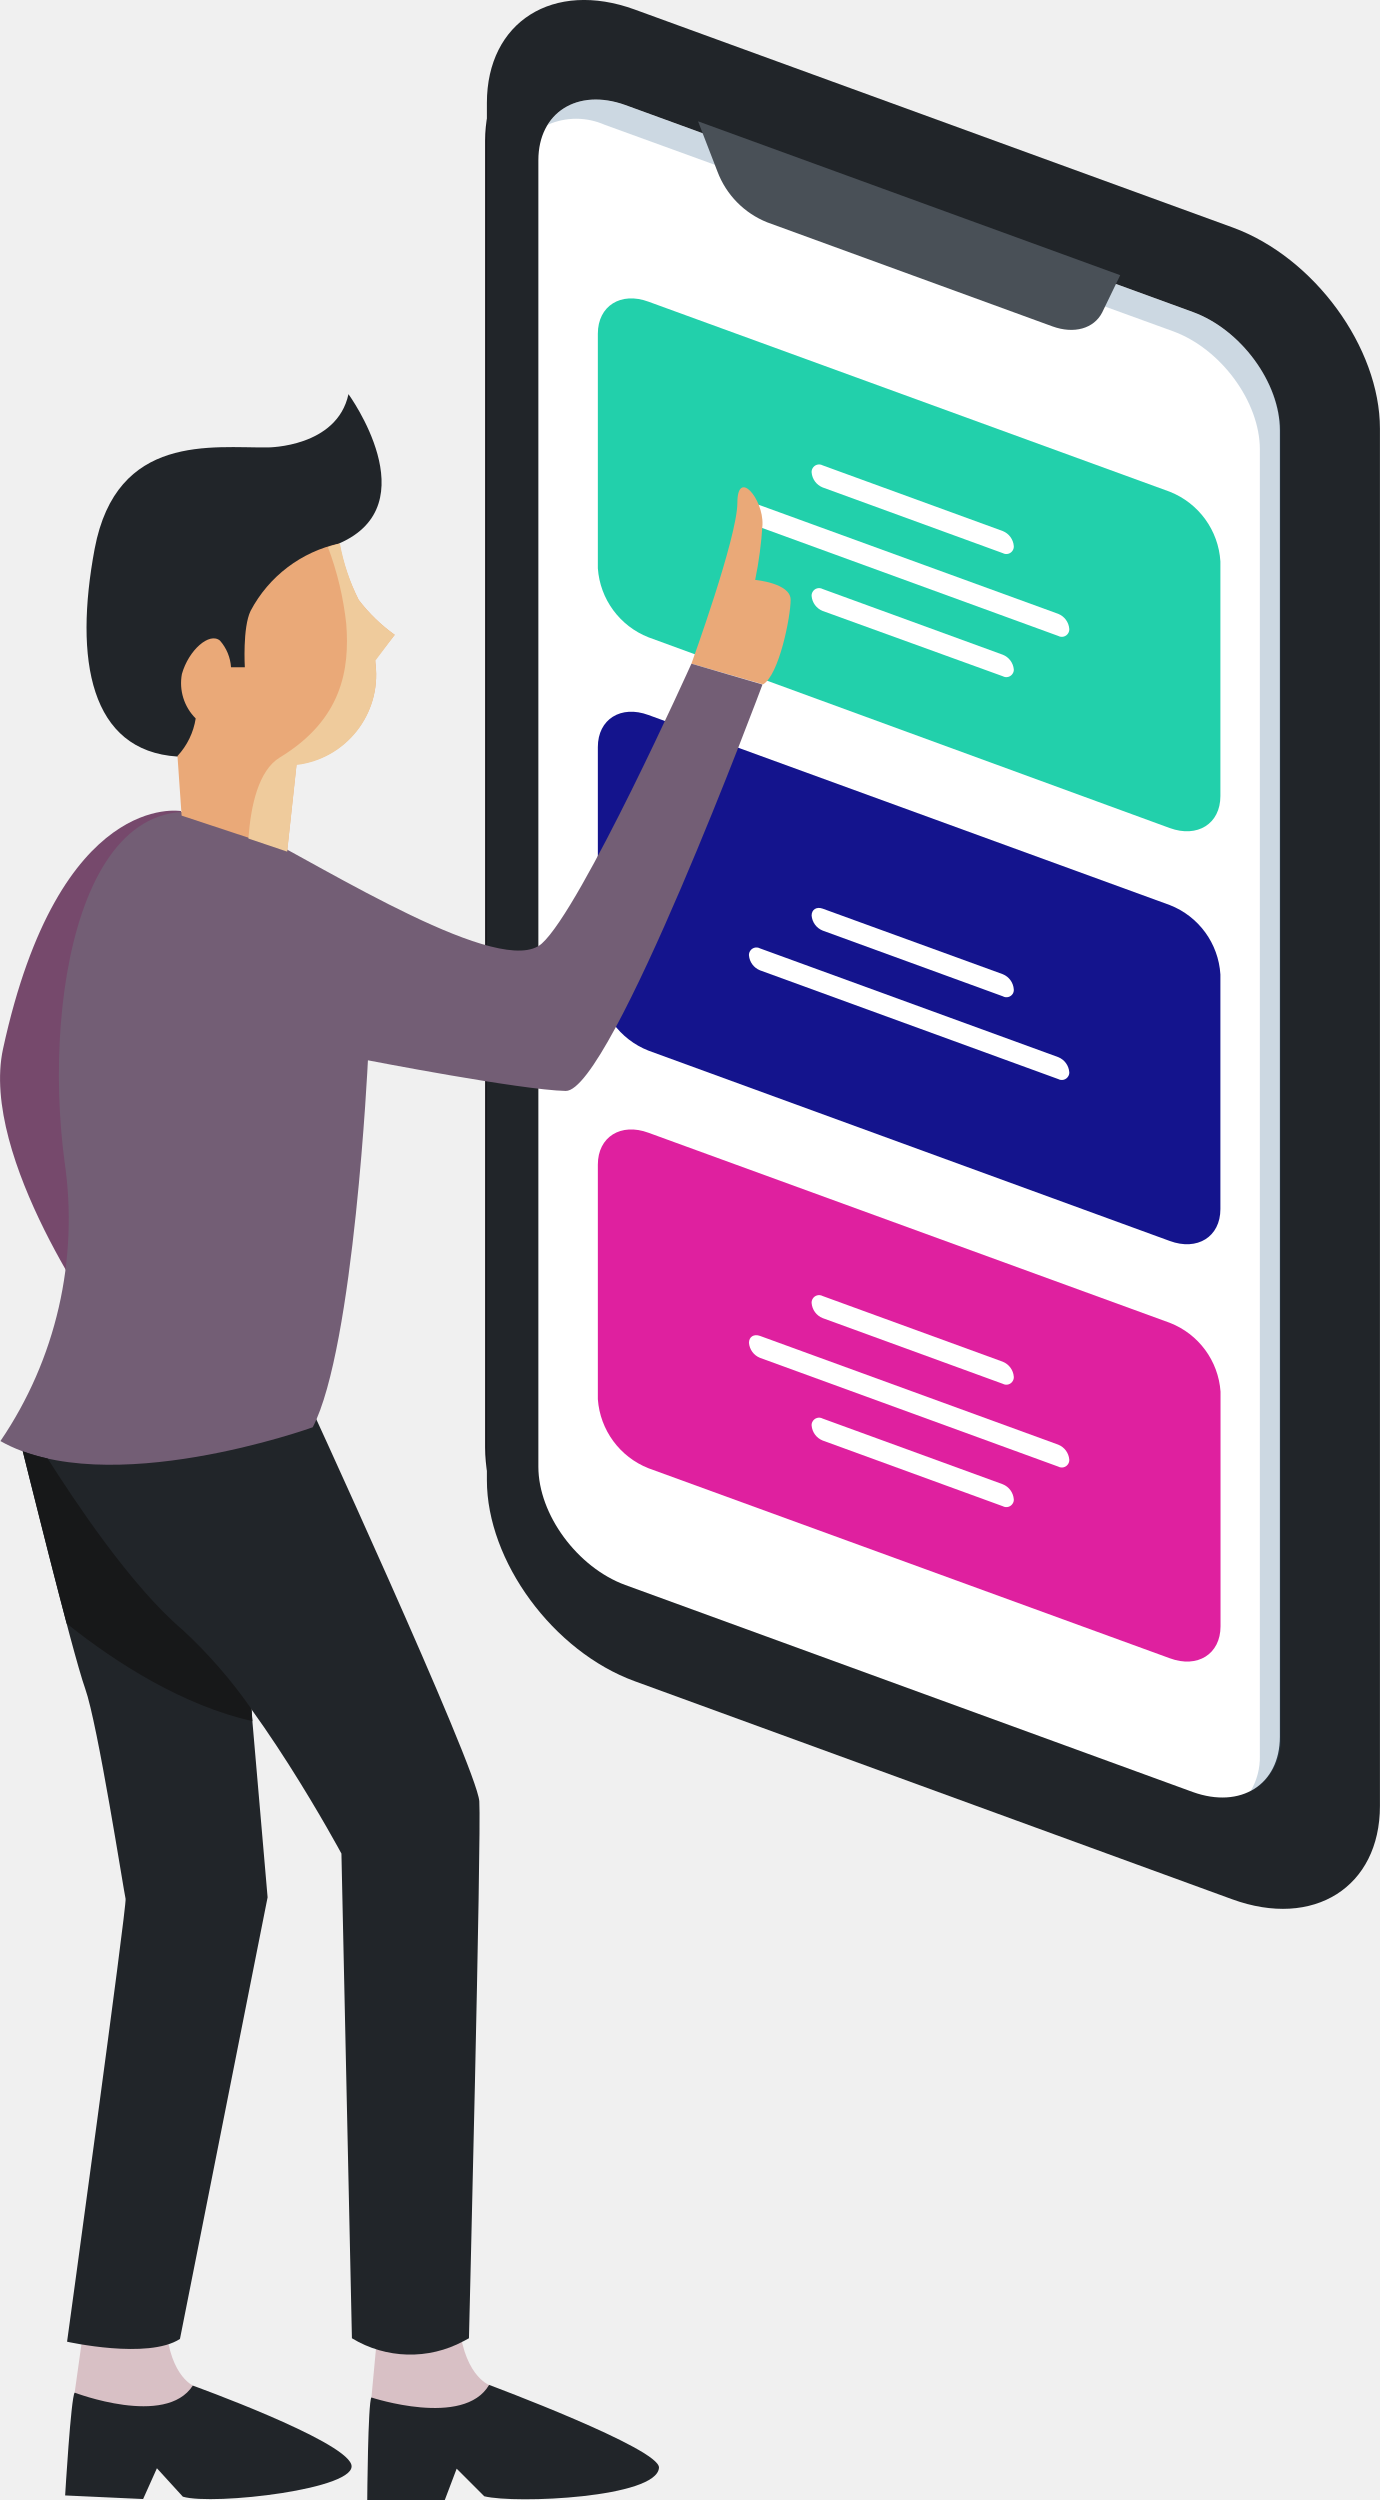
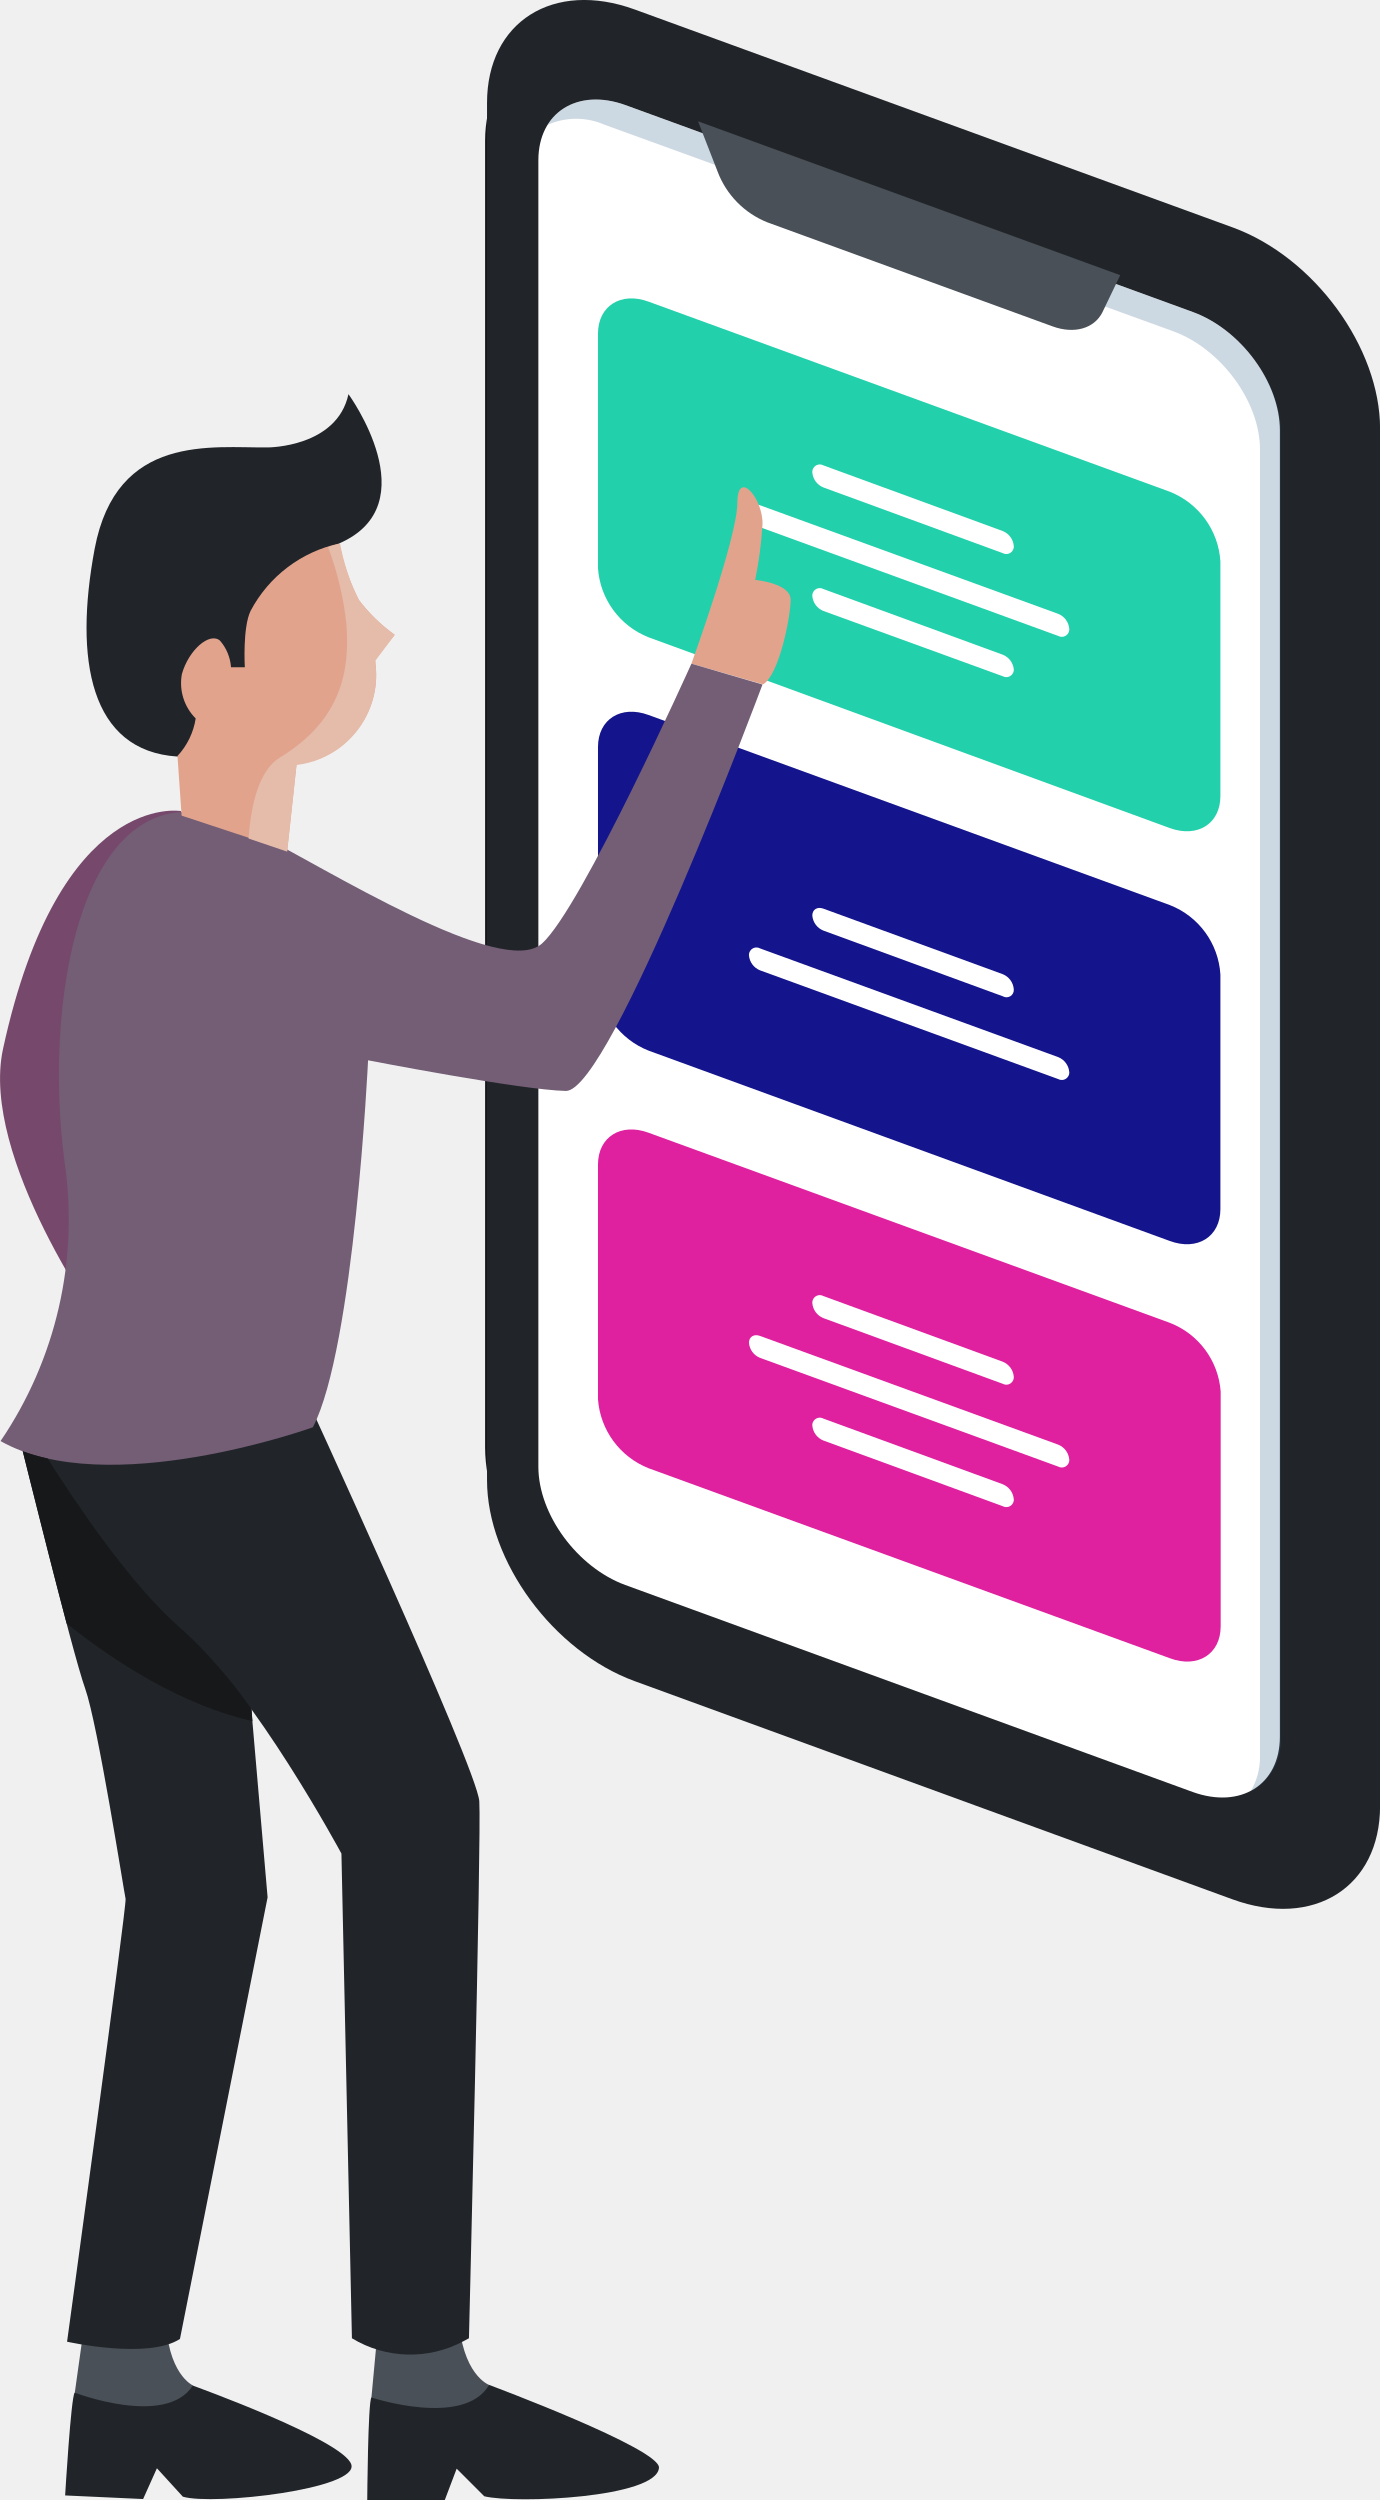
<svg xmlns="http://www.w3.org/2000/svg" id="Layer_1" data-name="Layer 1" viewBox="0 0 99.99 181.15">
  <defs>
-     <style>.ap-1{fill:#17161c;}.ap-2{fill:#212529;}.ap-3{fill:#fff;}.ap-4{fill:#34648c;opacity:0.25;isolation:isolate;}.ap-5{fill:#495057;}.ap-6{fill:#22d0ab;}.ap-7{fill:#14148d;}.ap-8{fill:#df209f;}.ap-9{fill:#d8c0c5;}.ap-10{fill:#76496c;}.ap-11{fill:#eaa978;}.ap-12{fill:#735e75;}.ap-13{fill:#efcb9c;}.ap-14{fill:#171819;}</style>
+     <style>.cls-1{fill:#17161c;}.cls-2{fill:#212529;}.cls-3{fill:#fff;}.cls-4{fill:#34648c;opacity:0.25;isolation:isolate;}.cls-5{fill:#495057;}.cls-6{fill:#22d0ab;}.cls-7{fill:#14148d;}.cls-8{fill:#df209f;}.cls-9{fill:#76496c;}.cls-10{fill:#e2a38d;}.cls-11{fill:#735e75;}.cls-12{fill:#e5bbaa;}.cls-13{fill:#171819;}</style>
  </defs>
  <g id="OBJECTS">
-     <path class="ap-1" d="M45.32,118.69c-5.6-2-10.16-8.24-10.16-13.82V10.2c0-5.58,4.56-8.45,10.16-6.41l41.13,15c5.6,2,10.15,8.24,10.15,13.82v94.67c0,5.58-4.55,8.46-10.15,6.41Z" transform="translate(-0.01 0)" />
-     <path class="ap-2" d="M46,121.82c-5.9-2.15-10.71-8.69-10.71-14.57V7.46C35.29,1.57,40.1-1.46,46,.69l43.35,15.8C95.24,18.65,100,25.18,100,31.06v99.8c0,5.88-4.8,8.92-10.71,6.76Z" transform="translate(-0.01 0)" />
-     <path class="ap-3" d="M45.32,114.85c-3.47-1.27-6.3-5.11-6.3-8.57V11.61c0-3.46,2.83-5.25,6.3-4l41.13,15c3.47,1.27,6.3,5.11,6.3,8.57v94.67c0,3.46-2.83,5.25-6.31,4Z" transform="translate(-0.01 0)" />
-     <path class="ap-4" d="M86.45,22.62l-41.13-15c-2.46-.9-4.59-.26-5.62,1.42a5.1,5.1,0,0,1,4.12,0L85,24c3.47,1.26,6.3,5.11,6.3,8.57v94.67a4.8,4.8,0,0,1-.68,2.56,4.16,4.16,0,0,0,2.18-3.94V31.19C92.75,27.73,89.92,23.89,86.45,22.62Z" transform="translate(-0.01 0)" />
-     <path class="ap-5" d="M81.18,19.94,50.59,8.79,52,12.44a6.38,6.38,0,0,0,3.6,3.67l20.67,7.54c1.57.57,3,.16,3.6-1Z" transform="translate(-0.01 0)" />
-     <path class="ap-6" d="M84.77,35.63,47,21.86c-2-.74-3.67.3-3.67,2.32v17a5.81,5.81,0,0,0,3.67,5L84.77,60c2,.73,3.67-.3,3.67-2.32v-17A5.82,5.82,0,0,0,84.77,35.63Z" transform="translate(-0.01 0)" />
-     <path class="ap-7" d="M84.77,65.58,47,51.81c-2-.74-3.67.3-3.67,2.32v17a5.81,5.81,0,0,0,3.67,5L84.77,89.92c2,.74,3.67-.3,3.67-2.31v-17A5.78,5.78,0,0,0,84.77,65.58Z" transform="translate(-0.01 0)" />
-     <path class="ap-8" d="M84.77,95.85,47,82.08c-2-.74-3.67.29-3.67,2.31v17a5.83,5.83,0,0,0,3.67,5l37.78,13.77c2,.74,3.67-.3,3.67-2.32v-17A5.79,5.79,0,0,0,84.77,95.85Z" transform="translate(-0.01 0)" />
-     <path class="ap-3" d="M72.67,38.48,59.62,33.72a.54.54,0,0,0-.73.21.53.53,0,0,0-.07.3h0a1.28,1.28,0,0,0,.8,1.09l13.05,4.76a.54.54,0,0,0,.73-.21.53.53,0,0,0,.07-.3h0A1.28,1.28,0,0,0,72.67,38.48Z" transform="translate(-0.01 0)" />
-     <path class="ap-3" d="M72.67,47.44,59.62,42.68a.54.54,0,0,0-.73.21.53.53,0,0,0-.07.3h0a1.28,1.28,0,0,0,.8,1.08L72.67,49a.54.54,0,0,0,.73-.21.5.5,0,0,0,.07-.29h0A1.27,1.27,0,0,0,72.67,47.44Z" transform="translate(-0.01 0)" />
-     <path class="ap-3" d="M76.69,44.48,55.08,36.61c-.44-.16-.8.06-.8.5h0a1.28,1.28,0,0,0,.8,1.09l21.61,7.88a.54.54,0,0,0,.73-.21.53.53,0,0,0,.07-.3h0A1.28,1.28,0,0,0,76.69,44.48Z" transform="translate(-0.01 0)" />
-     <path class="ap-3" d="M72.67,70.59,59.62,65.84c-.44-.16-.8.06-.8.5h0a1.28,1.28,0,0,0,.8,1.09l13.05,4.76A.54.54,0,0,0,73.4,72a.53.53,0,0,0,.07-.3h0A1.28,1.28,0,0,0,72.67,70.59Z" transform="translate(-0.01 0)" />
-     <path class="ap-3" d="M76.69,76.6,55.08,68.72a.54.54,0,0,0-.73.21.53.53,0,0,0-.07.3h0a1.28,1.28,0,0,0,.8,1.08l21.61,7.88a.54.54,0,0,0,.73-.21.5.5,0,0,0,.07-.29h0A1.28,1.28,0,0,0,76.69,76.6Z" transform="translate(-0.01 0)" />
-     <path class="ap-3" d="M72.67,98.67,59.62,93.91a.54.54,0,0,0-.73.21.53.53,0,0,0-.07.3h0a1.28,1.28,0,0,0,.8,1.09l13.05,4.76a.54.54,0,0,0,.73-.21.53.53,0,0,0,.07-.3h0A1.28,1.28,0,0,0,72.67,98.67Z" transform="translate(-0.01 0)" />
-     <path class="ap-3" d="M72.67,107.55l-13.05-4.76a.54.54,0,0,0-.73.21.5.5,0,0,0-.07.29h0a1.28,1.28,0,0,0,.8,1.09l13.05,4.76a.54.54,0,0,0,.73-.21.5.5,0,0,0,.07-.29h0A1.28,1.28,0,0,0,72.67,107.55Z" transform="translate(-0.01 0)" />
-     <path class="ap-3" d="M76.69,104.68,55.08,96.8c-.44-.16-.8.06-.8.5h0a1.28,1.28,0,0,0,.8,1.09l21.61,7.88a.54.54,0,0,0,.73-.21.53.53,0,0,0,.07-.3h0A1.28,1.28,0,0,0,76.69,104.68Z" transform="translate(-0.01 0)" />
-     <path class="ap-9" d="M35.45,172.81s-2-.71-2.22-5.05H27.48l-.56,6,4.29,3.58L35,175.43Z" transform="translate(-0.01 0)" />
-     <path class="ap-2" d="M26.92,173.72s6.71,2.22,8.53-.91c0,0,12.4,4.62,12.31,6-.14,2.18-10.39,2.63-12.66,2.07l-2-2-.86,2.27H26.62S26.67,174.07,26.92,173.72Z" transform="translate(-0.01 0)" />
-     <path class="ap-9" d="M14,172.86s-1.93-.8-2-5.15l-5.75-.26-.83,5.92,4.12,3.78,3.82-1.69Z" transform="translate(-0.01 0)" />
-     <path class="ap-2" d="M5.42,173.37s6.6,2.53,8.56-.51c0,0,10.85,3.91,11.48,5.7s-10,3-12.2,2.35l-1.88-2.06-1,2.23-5.65-.26S5.15,173.71,5.42,173.37Z" transform="translate(-0.01 0)" />
-     <path class="ap-2" d="M1.54,104.68s3.73,15.14,4.64,17.67S9,137.18,9.11,137.59s-4.24,32.09-4.24,32.09,5.85,1.31,8.18-.2l6.35-32L16.68,106Z" transform="translate(-0.01 0)" />
-     <path class="ap-2" d="M2.35,103.88s5.75,9.84,10.9,14.23,11.5,16.2,11.5,16.2l.76,35.12h0a8.14,8.14,0,0,0,8.09.21l.39-.21s.91-36.49.75-38.91-13-30.28-13-30.28Z" transform="translate(-0.01 0)" />
-     <path class="ap-2" d="M24.6,39.38S20.1,55.29,12.87,54.82c-6.33-.4-7.51-7-6-15.06,1.59-8.4,8.53-7.29,12.56-7.34,0,0,5,0,5.83-3.86,0,0,5.83,8-.68,10.82" transform="translate(-0.01 0)" />
-     <path class="ap-10" d="M13.12,58.77S4.31,57.21.23,76c-1.71,7.9,7.26,20.29,7.26,20.29l9.39-18.07Z" transform="translate(-0.01 0)" />
-     <path class="ap-11" d="M50.11,48.09s3.33-9.16,3.33-11.66,1.89-.3,1.82,1.59a28.45,28.45,0,0,1-.53,4s2.57.23,2.57,1.44-.83,5.45-2,6.13Z" transform="translate(-0.01 0)" />
-     <path class="ap-12" d="M18,60.05c5.85,3,18.39,10.9,21.27,8.32S50.11,48.09,50.11,48.09l5.15,1.51S44.26,79.12,41,79.05s-14.33-2.22-14.33-2.22-1,20.84-4,26.59c0,0-14.91,5.38-22.63,1A28.58,28.58,0,0,0,4.69,84.19C3,71.59,6.32,54,18,60.05Z" transform="translate(-0.01 0)" />
-     <path class="ap-11" d="M24.6,39.38A15.23,15.23,0,0,0,26,43.47,12.28,12.28,0,0,0,28.61,46l-1.43,1.82a6.55,6.55,0,0,1-5.4,7.53l-.28,0-.68,6.28L13.17,59.1l-.3-4.32a5.16,5.16,0,0,0,1.32-2.72,3.62,3.62,0,0,1-1-3.22c.49-1.74,2-3.06,2.76-2.42a3.23,3.23,0,0,1,.8,1.93h1s-.17-2.88.42-4.09A9.56,9.56,0,0,1,24.6,39.38Z" transform="translate(-0.01 0)" />
-     <path class="ap-13" d="M20.82,61.71l.68-6.28a6.55,6.55,0,0,0,5.72-7.29,2.7,2.7,0,0,0,0-.28L28.61,46A12.28,12.28,0,0,1,26,43.47a15.49,15.49,0,0,1-1.36-4.09c-.31.07-.58.17-.87.26a22.63,22.63,0,0,1,1.33,5.57c.25,3.25-.27,6.92-4.82,9.68-1.54.94-2.1,3.49-2.27,5.87Z" transform="translate(-0.01 0)" />
-     <path class="ap-14" d="M18.3,124.72c-5-1.14-9.79-4.15-13.46-7.08-1.2-4.54-2.74-10.74-3.18-12.48a14.21,14.21,0,0,0,1.8.52c1.91,3,6,9.21,9.78,12.42a35.09,35.09,0,0,1,5,5.75Z" transform="translate(-0.01 0)" />
+     <path class="cls-1" d="M45.31,118.69c-5.6-2-10.16-8.24-10.16-13.82V10.2c0-5.58,4.56-8.45,10.16-6.41l41.13,15c5.6,2,10.15,8.24,10.15,13.82v94.67c0,5.58-4.55,8.46-10.15,6.41Z" transform="translate(0 0)" />
+     <path class="cls-2" d="M46,121.82c-5.9-2.15-10.71-8.69-10.71-14.57V7.46c0-5.89,4.81-8.92,10.71-6.77l43.35,15.8C95.23,18.65,100,25.18,100,31.06v99.8c0,5.88-4.8,8.92-10.71,6.76Z" transform="translate(0 0)" />
+     <path class="cls-3" d="M45.31,114.85c-3.47-1.27-6.3-5.11-6.3-8.57V11.61c0-3.46,2.83-5.25,6.3-4l41.13,15c3.47,1.27,6.3,5.11,6.3,8.57v94.67c0,3.46-2.83,5.25-6.31,4Z" transform="translate(0 0)" />
+     <path class="cls-4" d="M86.44,22.62l-41.13-15c-2.46-.9-4.59-.26-5.62,1.42a5.1,5.1,0,0,1,4.12,0L85,24c3.47,1.26,6.3,5.11,6.3,8.57v94.67a4.8,4.8,0,0,1-.68,2.56,4.15,4.15,0,0,0,2.18-3.94V31.19C92.74,27.73,89.91,23.89,86.44,22.62Z" transform="translate(0 0)" />
+     <path class="cls-5" d="M81.17,19.94,50.58,8.79,52,12.44a6.38,6.38,0,0,0,3.6,3.67l20.67,7.54c1.57.57,3,.16,3.6-1Z" transform="translate(0 0)" />
+     <path class="cls-6" d="M84.76,35.63,47,21.86c-2-.74-3.67.3-3.67,2.32v17a5.81,5.81,0,0,0,3.67,5L84.76,60c2,.73,3.67-.3,3.67-2.32v-17A5.82,5.82,0,0,0,84.76,35.63Z" transform="translate(0 0)" />
+     <path class="cls-7" d="M84.76,65.58,47,51.81c-2-.74-3.67.3-3.67,2.32v17a5.81,5.81,0,0,0,3.67,5L84.76,89.92c2,.74,3.67-.3,3.67-2.31v-17A5.78,5.78,0,0,0,84.76,65.58Z" transform="translate(0 0)" />
+     <path class="cls-8" d="M84.76,95.85,47,82.08c-2-.74-3.67.29-3.67,2.31v17a5.83,5.83,0,0,0,3.67,5l37.78,13.77c2,.74,3.67-.3,3.67-2.32v-17A5.79,5.79,0,0,0,84.76,95.85Z" transform="translate(0 0)" />
+     <path class="cls-3" d="M72.66,38.48l-13-4.76a.54.54,0,0,0-.73.21.53.53,0,0,0-.07.3h0a1.28,1.28,0,0,0,.8,1.09l13,4.76a.54.54,0,0,0,.73-.21.53.53,0,0,0,.07-.3h0A1.28,1.28,0,0,0,72.66,38.48Z" transform="translate(0 0)" />
+     <path class="cls-3" d="M72.66,47.44l-13-4.76a.54.54,0,0,0-.73.21.53.53,0,0,0-.07.3h0a1.28,1.28,0,0,0,.8,1.08l13,4.73a.54.54,0,0,0,.73-.21.5.5,0,0,0,.07-.29h0A1.27,1.27,0,0,0,72.66,47.44Z" transform="translate(0 0)" />
+     <path class="cls-3" d="M76.68,44.48,55.07,36.61c-.44-.16-.8.06-.8.5h0a1.28,1.28,0,0,0,.8,1.09l21.61,7.88a.54.54,0,0,0,.73-.21.53.53,0,0,0,.07-.3h0A1.28,1.28,0,0,0,76.68,44.48Z" transform="translate(0 0)" />
+     <path class="cls-3" d="M72.66,70.59l-13-4.75c-.44-.16-.8.06-.8.5h0a1.28,1.28,0,0,0,.8,1.09l13,4.76a.53.53,0,0,0,.8-.49h0A1.28,1.28,0,0,0,72.66,70.59Z" transform="translate(0 0)" />
+     <path class="cls-3" d="M76.68,76.6,55.07,68.72a.54.54,0,0,0-.73.21.53.53,0,0,0-.07.3h0a1.28,1.28,0,0,0,.8,1.08l21.61,7.88a.54.54,0,0,0,.73-.21.5.5,0,0,0,.07-.29h0A1.28,1.28,0,0,0,76.68,76.6Z" transform="translate(0 0)" />
+     <path class="cls-3" d="M72.66,98.67l-13-4.76a.54.54,0,0,0-.73.21.53.53,0,0,0-.07.3h0a1.28,1.28,0,0,0,.8,1.09l13,4.76a.54.54,0,0,0,.73-.21.53.53,0,0,0,.07-.3h0A1.28,1.28,0,0,0,72.66,98.67Z" transform="translate(0 0)" />
+     <path class="cls-3" d="M72.66,107.55l-13-4.76a.54.54,0,0,0-.73.21.5.5,0,0,0-.07.29h0a1.28,1.28,0,0,0,.8,1.09l13,4.76a.54.54,0,0,0,.73-.21.5.5,0,0,0,.07-.29h0A1.28,1.28,0,0,0,72.66,107.55Z" transform="translate(0 0)" />
+     <path class="cls-3" d="M76.68,104.68,55.07,96.8c-.44-.16-.8.06-.8.5h0a1.28,1.28,0,0,0,.8,1.09l21.61,7.88a.54.54,0,0,0,.73-.21.53.53,0,0,0,.07-.3h0A1.28,1.28,0,0,0,76.68,104.68Z" transform="translate(0 0)" />
+     <path class="cls-5" d="M35.44,172.81s-2-.71-2.22-5.05H27.47l-.56,6,4.29,3.58L35,175.43Z" transform="translate(0 0)" />
+     <path class="cls-2" d="M26.91,173.72s6.71,2.22,8.53-.91c0,0,12.4,4.62,12.31,6-.14,2.18-10.39,2.63-12.66,2.07l-2-2-.86,2.27H26.61S26.66,174.07,26.91,173.72Z" transform="translate(0 0)" />
+     <path class="cls-5" d="M14,172.86s-1.93-.8-2-5.15l-5.75-.26-.83,5.92,4.12,3.78,3.82-1.69Z" transform="translate(0 0)" />
+     <path class="cls-2" d="M5.41,173.37s6.6,2.53,8.56-.51c0,0,10.85,3.91,11.48,5.7s-10,3-12.2,2.35l-1.88-2.06-1,2.23-5.65-.26S5.14,173.71,5.41,173.37Z" transform="translate(0 0)" />
+     <path class="cls-2" d="M1.53,104.68s3.73,15.14,4.64,17.67S9,137.18,9.1,137.59s-4.24,32.09-4.24,32.09,5.85,1.31,8.18-.2l6.35-32L16.67,106Z" transform="translate(0 0)" />
+     <path class="cls-2" d="M2.34,103.88s5.75,9.84,10.9,14.23,11.5,16.2,11.5,16.2l.76,35.12h0a8.14,8.14,0,0,0,8.09.21l.39-.21s.91-36.49.75-38.91-13-30.28-13-30.28Z" transform="translate(0 0)" />
+     <path class="cls-2" d="M24.59,39.38s-4.5,15.91-11.73,15.44c-6.33-.4-7.51-7-6-15.06,1.59-8.4,8.53-7.29,12.56-7.34,0,0,5,0,5.83-3.86,0,0,5.83,8-.68,10.82" transform="translate(0 0)" />
+     <path class="cls-9" d="M13.11,58.77S4.3,57.21.22,76c-1.71,7.9,7.26,20.29,7.26,20.29l9.39-18.07Z" transform="translate(0 0)" />
+     <path class="cls-10" d="M50.1,48.09s3.33-9.16,3.33-11.66,1.89-.3,1.82,1.59a28.45,28.45,0,0,1-.53,4s2.57.23,2.57,1.44-.83,5.45-2,6.13Z" transform="translate(0 0)" />
+     <path class="cls-11" d="M18,60.05c5.85,3,18.39,10.9,21.27,8.32S50.1,48.09,50.1,48.09l5.15,1.51S44.25,79.12,41,79.05s-14.33-2.22-14.33-2.22-1,20.84-4,26.59c0,0-14.91,5.38-22.63,1A28.58,28.58,0,0,0,4.68,84.19C3,71.59,6.31,54,18,60.05Z" transform="translate(0 0)" />
+     <path class="cls-10" d="M24.59,39.38A15.23,15.23,0,0,0,26,43.47,12.28,12.28,0,0,0,28.6,46l-1.43,1.82a6.55,6.55,0,0,1-5.4,7.53h-.28l-.68,6.28L13.16,59.1l-.3-4.32a5.16,5.16,0,0,0,1.32-2.72,3.62,3.62,0,0,1-1-3.22c.49-1.74,2-3.06,2.76-2.42a3.3,3.3,0,0,1,.8,1.93h1s-.17-2.88.42-4.09A9.56,9.56,0,0,1,24.59,39.38Z" transform="translate(0 0)" />
+     <path class="cls-12" d="M20.81,61.71l.68-6.28a6.55,6.55,0,0,0,5.72-7.29h0v-.28L28.6,46A12.28,12.28,0,0,1,26,43.47a15.49,15.49,0,0,1-1.36-4.09c-.31.07-.58.17-.87.26a22.63,22.63,0,0,1,1.33,5.57c.25,3.25-.27,6.92-4.82,9.68-1.54.94-2.1,3.49-2.27,5.87Z" transform="translate(0 0)" />
+     <path class="cls-13" d="M18.29,124.72c-5-1.14-9.79-4.15-13.46-7.08-1.2-4.54-2.74-10.74-3.18-12.48a14.21,14.21,0,0,0,1.8.52c1.91,3,6,9.21,9.78,12.42a35.09,35.09,0,0,1,5,5.75Z" transform="translate(0 0)" />
  </g>
</svg>
